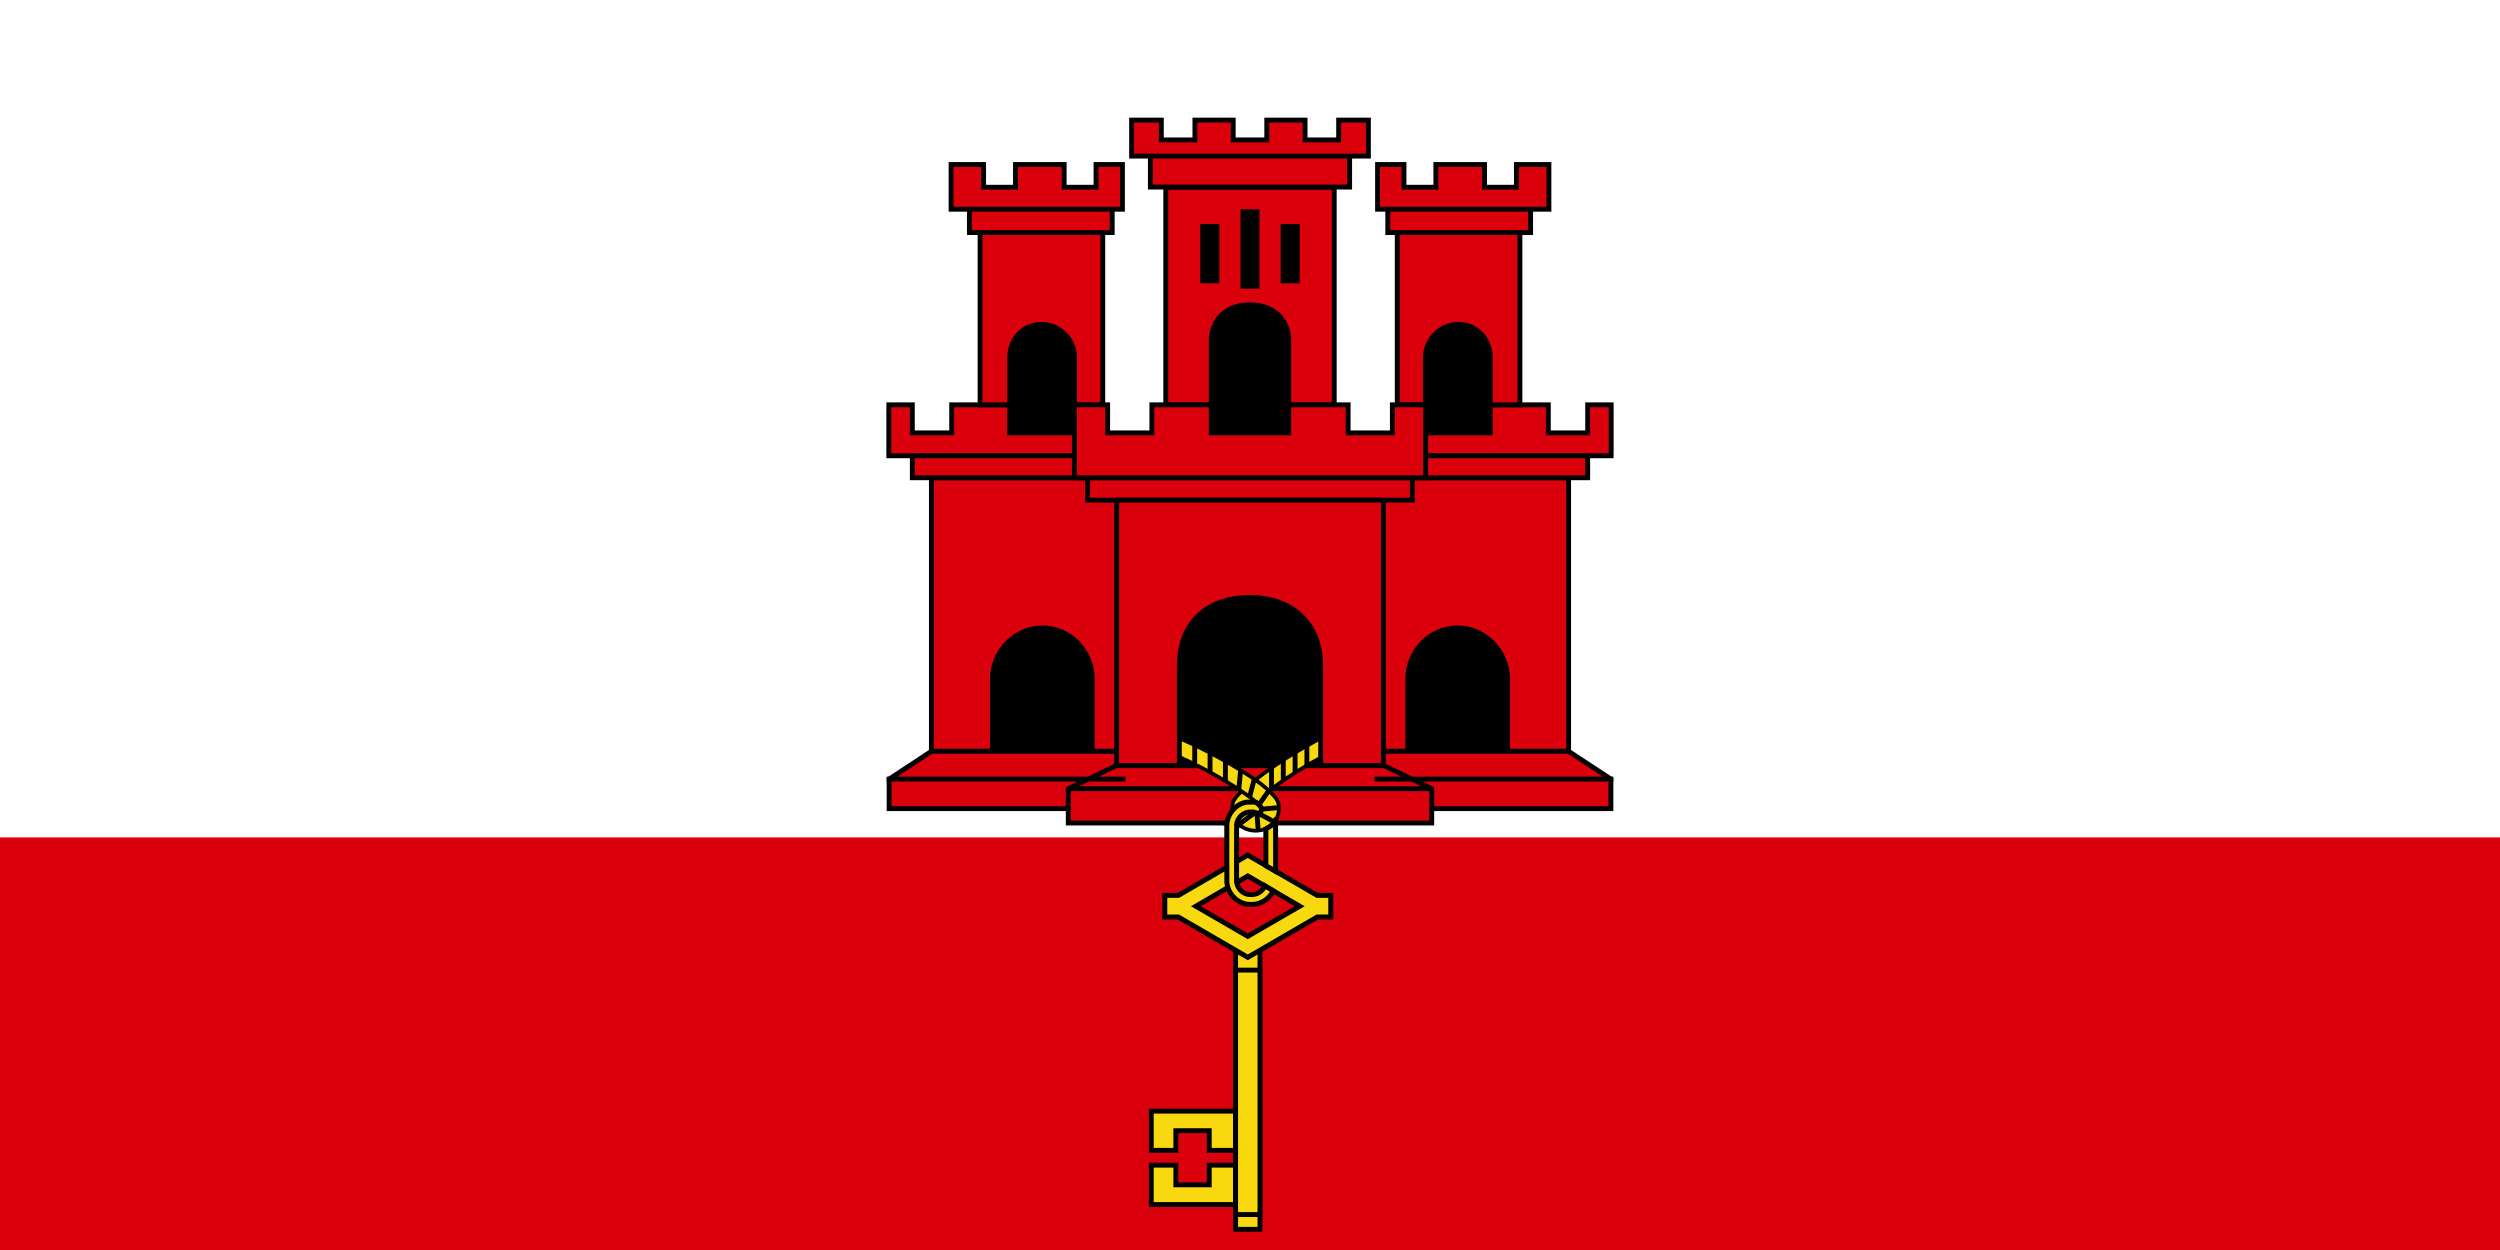
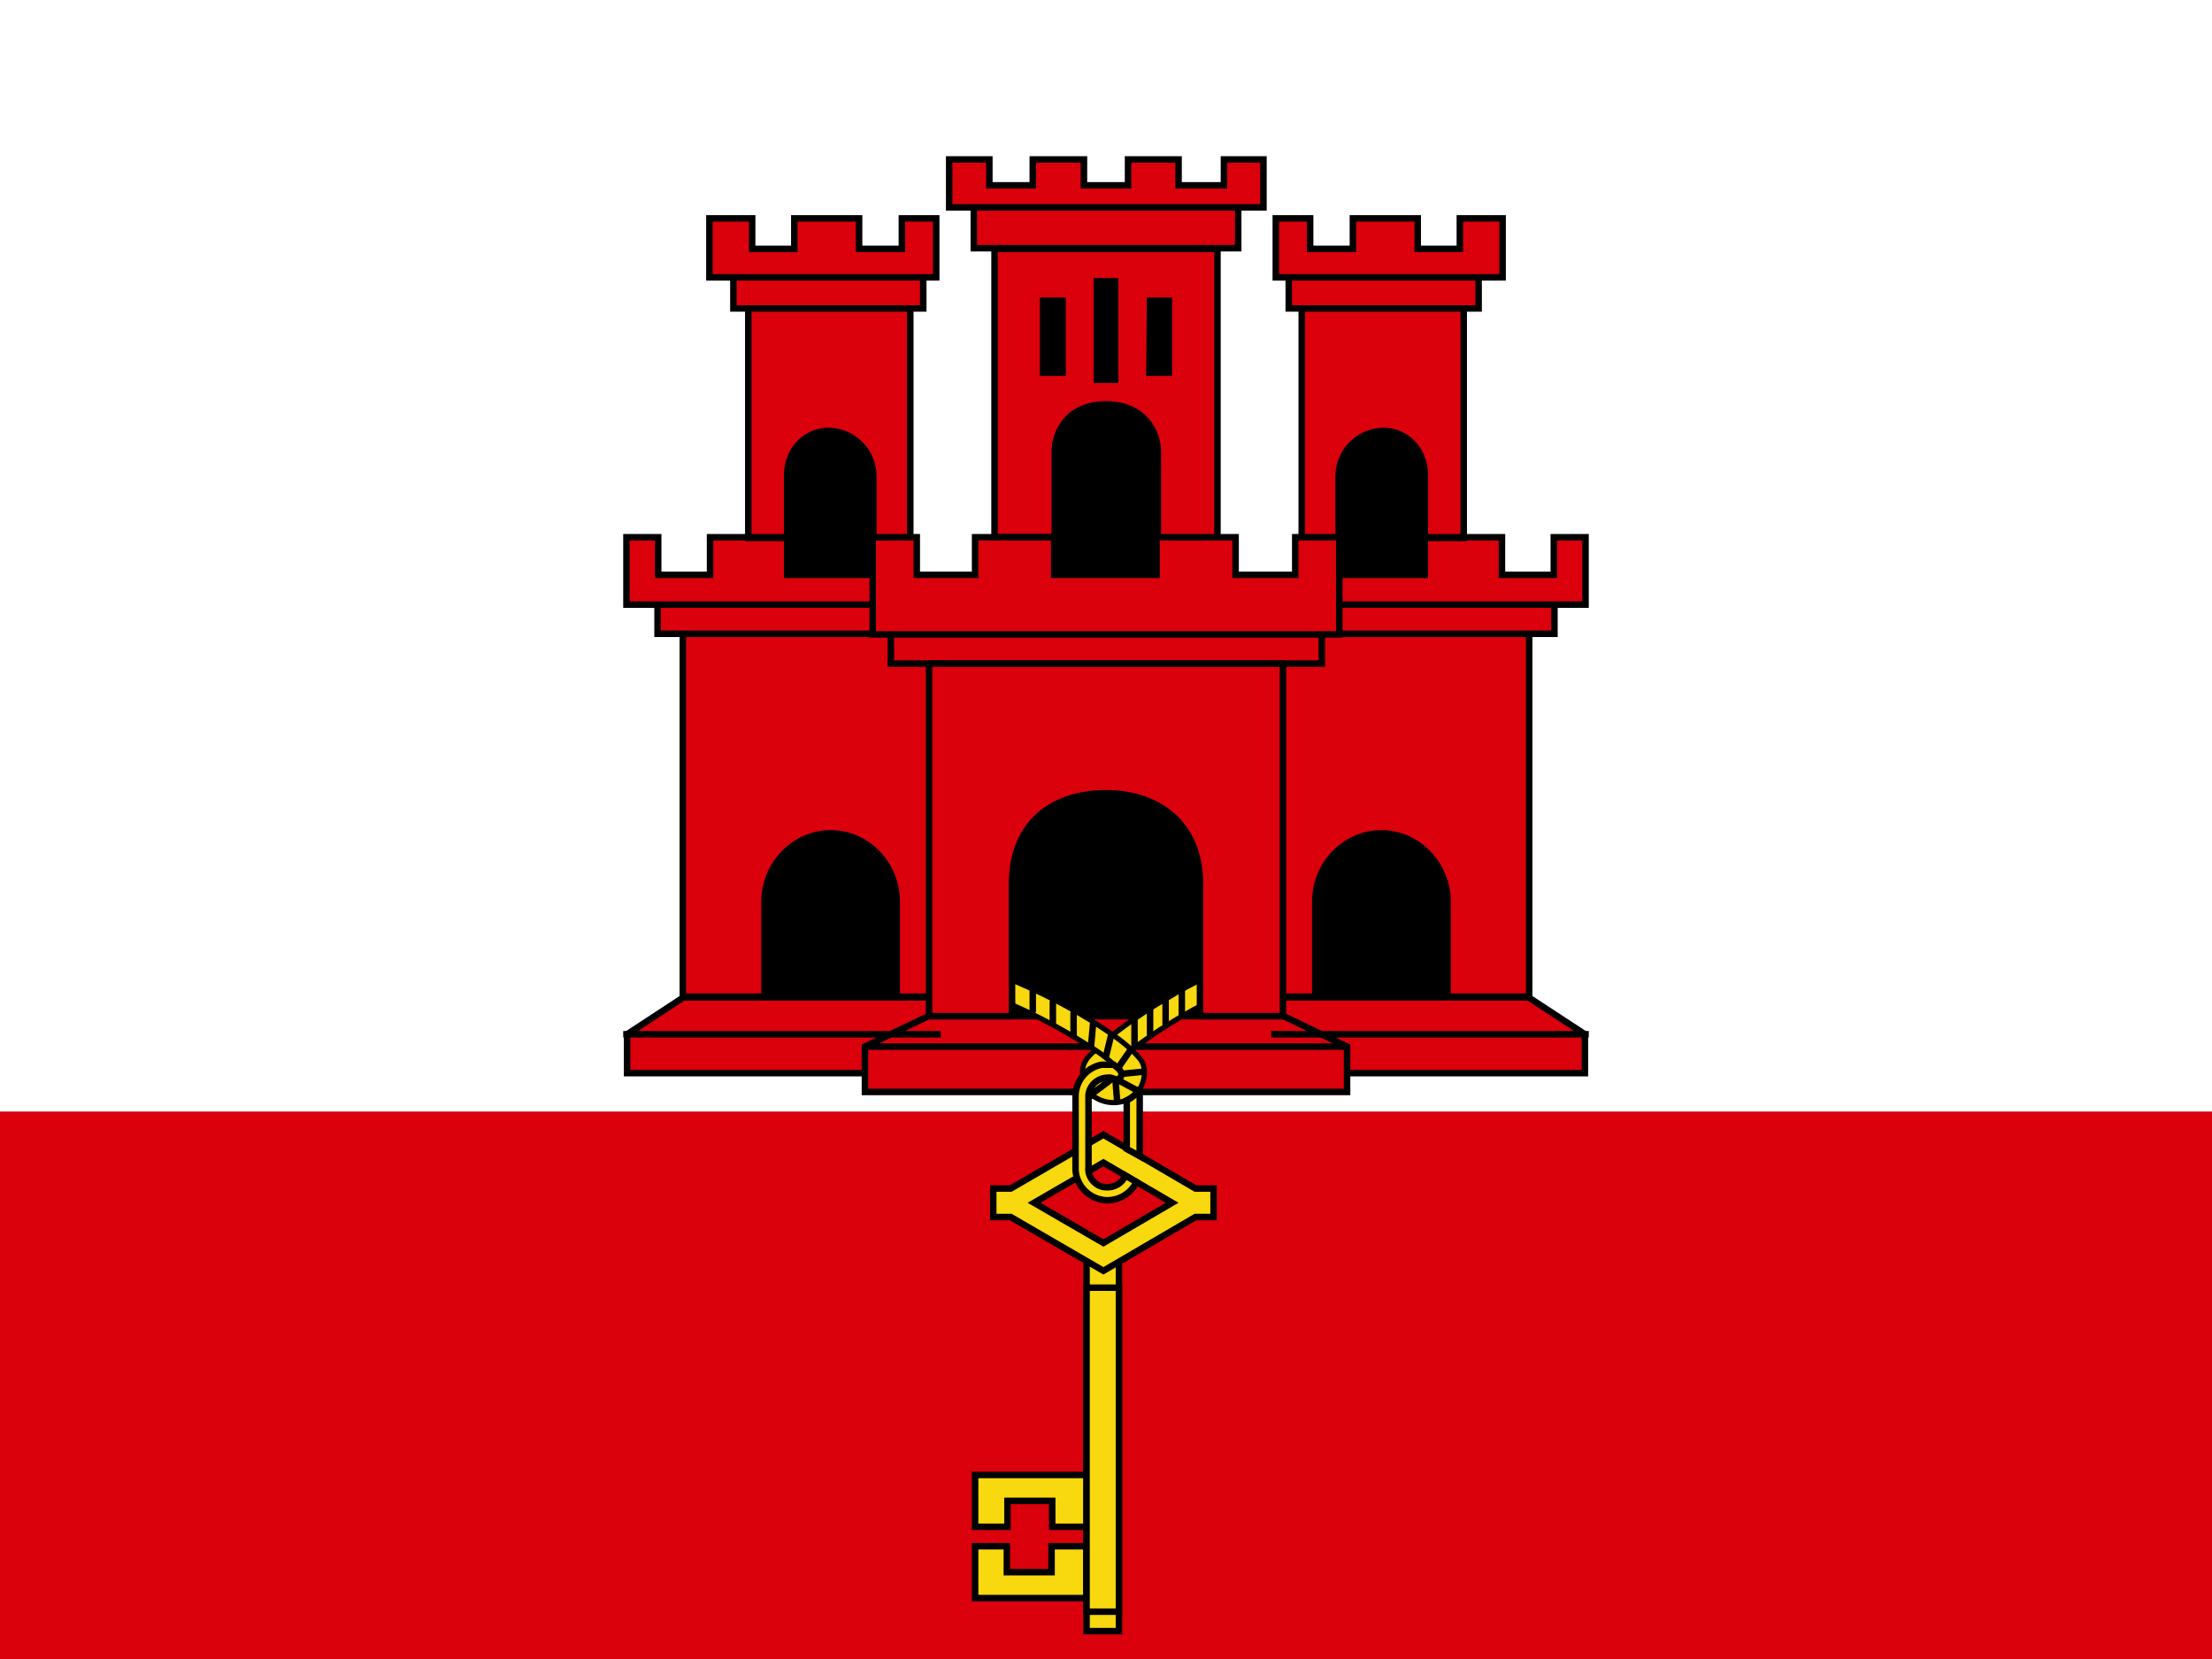
- <svg xmlns="http://www.w3.org/2000/svg" xmlns:xlink="http://www.w3.org/1999/xlink" viewBox="0 0 512 256">
-   <path fill="#da000c" d="M0 0h512v256H0z" />
-   <path fill="#fff" d="M0 0h512v171.5H0z" />
-   <g stroke="#000">
-     <g id="a" fill="#da000c" stroke-linecap="square">
-       <path fill="#000" stroke="none" d="M196.571 116.303h64v43.993h-64z" />
-       <path d="M229.819 153.865H190.75l-8.66 5.7v6.04h47.729m-16.35-37.011c5.625 0 10.219 4.689 10.219 10.469v14.78h7.343v-56H190.75v56h12.5v-14.78c0-5.554 4.515-10.47 10.219-10.47z" />
-       <path fill="#000" stroke="none" d="M204.528 59.962h18.523v33.959h-18.523z" />
-       <path d="M223 88.656h-16.209v-5.75h-11.885v5.75h-8.062v-5.75h-4.813v10.438H223m-36.156-.038h34.97v4.538h-34.97z" />
-       <path d="M200.719 47.625v35.281h6.072V73.22c0-3.63 2.562-6.6 6.147-6.781.115-.006.226 0 .343 0a6.78 6.78 0 0 1 6.781 6.78v9.688h5.782V47.625zm-2.188-4.781v4.781h29.25v-4.781zm-3.75-9.156v9.156h35.094v-9.157h-5.406v4.657h-6.531v-4.657h-9.97v4.657h-6.53v-4.657zM182.09 159.564H230m31-2.751h-32.437l-9.782 4.718v7.031H261" />
-       <path stroke-linecap="butt" d="M218.771 161.52H262" />
+ <svg xmlns="http://www.w3.org/2000/svg" xmlns:xlink="http://www.w3.org/1999/xlink" id="flag-icons-gi" viewBox="0 0 640 480">
+   <path fill="#da000c" d="M0 0h640v480H0z" />
+   <path fill="#fff" d="M0 0h640v321.6H0z" />
+   <g stroke="#000" transform="translate(-160)scale(1.875)">
+     <g id="gi-a" fill="#da000c" stroke-linecap="square">
+       <path fill="#000001" stroke="none" d="M196.6 116.3h64v44h-64z" />
+       <path d="M229.8 153.9h-39l-8.7 5.7v6h47.7m-16.3-37c5.6 0 10.2 4.7 10.2 10.5v14.7h7.3v-56h-40.3v56h12.6v-14.7c0-5.6 4.5-10.5 10.2-10.5z" />
+       <path fill="#000001" stroke="none" d="M204.5 60h18.6v34h-18.6z" />
+       <path d="M223 88.7h-16.2v-5.8h-11.9v5.8h-8v-5.8H182v10.4h41m-36.2 0h35v4.5h-35zm14-45.7V83h6v-9.7c0-3.6 2.5-6.6 6.1-6.8h.4a7 7 0 0 1 6.8 6.8V83h5.7V47.6zm-2.3-4.8v4.8h29.3v-4.8zm-3.7-9.1v9.1h35v-9.1h-5.3v4.7h-6.6v-4.7h-10v4.7h-6.5v-4.7zM182 159.6h48m31-2.8h-32.4l-9.8 4.7v7H261" />
+       <path stroke-linecap="butt" d="M218.8 161.5H262" />
    </g>
-     <use xlink:href="#a" transform="matrix(-1 0 0 1 512 0)" />
+     <use xlink:href="#gi-a" width="100%" height="100%" transform="matrix(-1 0 0 1 512 0)" />
    <g fill="#f8d80e">
      <g stroke-linecap="round">
-         <path stroke-width=".768" d="M273.297 150.031c-2.654.883-5.053 2.369-7.469 3.753-3.1 1.831-6.107 3.827-8.904 6.099-.985.649-1.93 1.36-2.69 2.273-1.025.878-2.064 2.055-1.868 3.513.051.643.873-.755 1.414-.823a4.4 4.4 0 0 1 3.142-.471c1.271-1.339 2.91-2.236 4.325-3.406 3.004-2.243 6.236-4.168 9.525-5.961 1.148-.589 2.3-1.186 3.525-1.602z" />
-         <path d="M260.4 157.391v3.912m2.417-5.618v3.883m2.416-5.388v3.858m2.417-5.344v3.981" />
-         <path stroke-width=".768" d="m238.891 150.156-1.187 3.313c5.536 2.1 10.808 4.878 15.797 8.06 1.691 1.15 3.467 2.266 4.796 3.846.293.81-.514 1.489-1.314 1.244-.732-.249-1.453-.532-2.226-.004-1.107.503-2.106 2.141-.426 2.69 2.315 1.556 6.082.88 7.195-1.844.581-1.402.618-3.196-.508-4.345-2.063-2.364-4.797-4.008-7.421-5.672-4.69-2.82-9.573-5.374-14.706-7.288z" />
-         <path d="m254.05 158.035-.313 3.34m3.095-1.635-.862 3.269m3.834-.997-1.808 2.537m2.719 3.631-2.61-1.4m3.423-1.351-2.995.28m-.868 4.056-.205-2.633m-.892-.376-2.473 1.822m-9.418-15.641v3.115m6.286.192v3.534m-3.143-5.185v3.32" />
+         <path stroke-width=".8" d="M273.3 150q-3.9 1.6-7.5 3.8a72 72 0 0 0-8.9 6q-1.6 1-2.7 2.4c-1 .8-2 2-1.8 3.5 0 .6.8-.8 1.4-.9a4 4 0 0 1 3.1-.4q2.1-2 4.4-3.4a77 77 0 0 1 13-7.6z" />
+         <path d="M260.4 157.4v3.9m2.4-5.6v3.9m2.4-5.4v3.8m2.5-5.3v4" />
+         <path stroke-width=".8" d="m238.9 150.2-1.2 3.3a87 87 0 0 1 15.8 8q2.7 1.6 4.8 3.9c.3.8-.5 1.5-1.3 1.2-.7-.2-1.5-.5-2.2 0-1.1.5-2.1 2.2-.5 2.7 2.4 1.6 6.1.9 7.2-1.8.6-1.4.7-3.2-.5-4.4-2-2.3-4.8-4-7.4-5.7a89 89 0 0 0-14.7-7.2z" />
+         <path d="m254 158-.3 3.4m3.1-1.7-.8 3.3m3.8-1-1.8 2.6m2.7 3.6-2.6-1.4m3.4-1.4-3 .3m-.8 4-.2-2.6m-1-.3-2.4 1.8m-9.4-15.7v3.1m6.3.3v3.5m-3.2-5.2v3.3" />
      </g>
-       <path d="M235.781 227.563v8.03h5.031v-4.03h6.844v4.03h5.406v-8.03zm0 11.062v8.063h17.281v-8.063h-5.406v4.031h-6.844v-4.031z" />
-       <path d="M253.052 193.651h4.99v58.115h-4.99z" />
-       <path d="M253.052 198.679h4.99v50.06h-4.99z" />
-       <path stroke-width="1.024" d="m255.547 179.406 10.625 6.188-10.625 6.156-10.625-6.156zm-14.219 3.969h-2.781v4.438h2.781l14.219 8.25 14.219-8.25h2.78v-4.438h-2.78l-14.22-8.25z" />
-       <path stroke-width="1.024" d="M255.344 164.281c-2.419.34-4.226 2.73-4.094 5.134.01 3.738-.018 7.476.014 11.214.129 2.408 2.233 4.566 4.675 4.588 1.985.188 3.979-.972 4.811-2.78l-1.718-1.031c-.444 1.184-1.724 1.918-2.97 1.781-1.634.046-2.958-1.544-2.812-3.134.01-3.713-.019-7.428.015-11.14.09-1.516 1.535-2.755 3.048-2.6.626-.18 1.487.676 1.875-.063.583-.83-.415-1.477-.97-1.937-.613-.085-1.253-.008-1.874-.032zm5.781 3.906c-.396.746-1.216 1.19-1.875 1.58v7.514l2 1.156c-.008-3.204.016-6.408-.011-9.611-.032-.197-.008-.499-.114-.639z" />
+       <path d="M235.8 227.6v8h5v-4h6.9v4h5.4v-8zm0 11v8H253v-8h-5.4v4h-6.9v-4z" />
+       <path d="M253 193.7h5v58h-5z" />
+       <path d="M253 198.7h5v50h-5zm2.6-19.3 10.6 6.2-10.6 6.2-10.7-6.2zm-14.3 4h-2.7v4.4h2.7l14.3 8.3 14.2-8.3h2.8v-4.4h-2.8l-14.2-8.3z" />
+       <path d="M255.3 164.3a5 5 0 0 0-4 5.1v11.2a5 5 0 0 0 4.6 4.6 5 5 0 0 0 4.8-2.8l-1.7-1a3 3 0 0 1-3 1.8c-1.6 0-2.9-1.6-2.7-3.1v-11.2a3 3 0 0 1 3-2.6c.6-.2 1.5.7 1.9 0 .6-.9-.4-1.5-1-2zm5.8 3.9a5 5 0 0 1-1.9 1.6v7.5l2 1.1v-10.2z" />
    </g>
    <g fill="#da000c">
-       <path fill="#000" stroke="none" d="M240.803 38.351h29.329v53.255h-29.329z" />
-       <path d="M238.75 38.375v44.563h9.313v-13.22c0-3.048 1.952-7.28 7.937-7.28s7.938 4.232 7.938 7.28v13.22h9.312V38.375zm15.813 5h2.875v15.25h-2.875zm-8.25 3h2.906v11.156h-2.906zm16.468 0h2.906v11.156h-2.906zm-27.187-14.406v6.343h40.812V31.97zm-3.844-7.375v7.375h48.5v-7.375h-6.094v4.062h-6.875v-4.062h-7.844v4.062h-6.875v-4.062h-7.843v4.062h-6.875v-4.062zm-9 73.25v4.594h66.5v-4.594z" />
-       <path d="M220.031 82.906v14.938h71.938V82.906h-6.813v5.75h-9.062v-5.75h-12.156v5.75h-15.875v-5.75h-12.157v5.75h-9.062v-5.75z" />
-       <path stroke-linejoin="round" d="M228.688 102.438v54.343h12.843v-20.344c0-9.582 6.397-14.093 14.469-14.093 7.759 0 14.469 4.51 14.469 14.094v20.343h12.844v-54.344z" />
+       <path fill="#000001" stroke="none" d="M240.8 38.4h29.3v53.2h-29.3z" />
+       <path d="M238.8 38.4v44.5h9.3V69.7c0-3 2-7.3 7.9-7.3s8 4.3 8 7.3V83h9.2V38.4zm15.8 5h2.8v15.2h-2.8zm-8.3 3h3v11.1h-3zm16.5 0h2.9v11.1h-3zM235.6 32v6.3h40.8V32zm-3.8-7.4V32h48.5v-7.4h-6.1v4h-7v-4h-7.8v4h-6.8v-4h-7.9v4H238v-4zm-9 73.2v4.6h66.5v-4.6z" />
+       <path d="M220 82.9v15h72v-15h-6.8v5.8H276v-5.8h-12.2v5.8H248v-5.8h-12.2v5.8h-9v-5.8z" />
+       <path stroke-linejoin="round" d="M228.7 102.4v54.4h12.8v-20.4c0-9.5 6.4-14 14.5-14 7.8 0 14.5 4.5 14.5 14v20.4h12.8v-54.4z" />
    </g>
  </g>
</svg>
